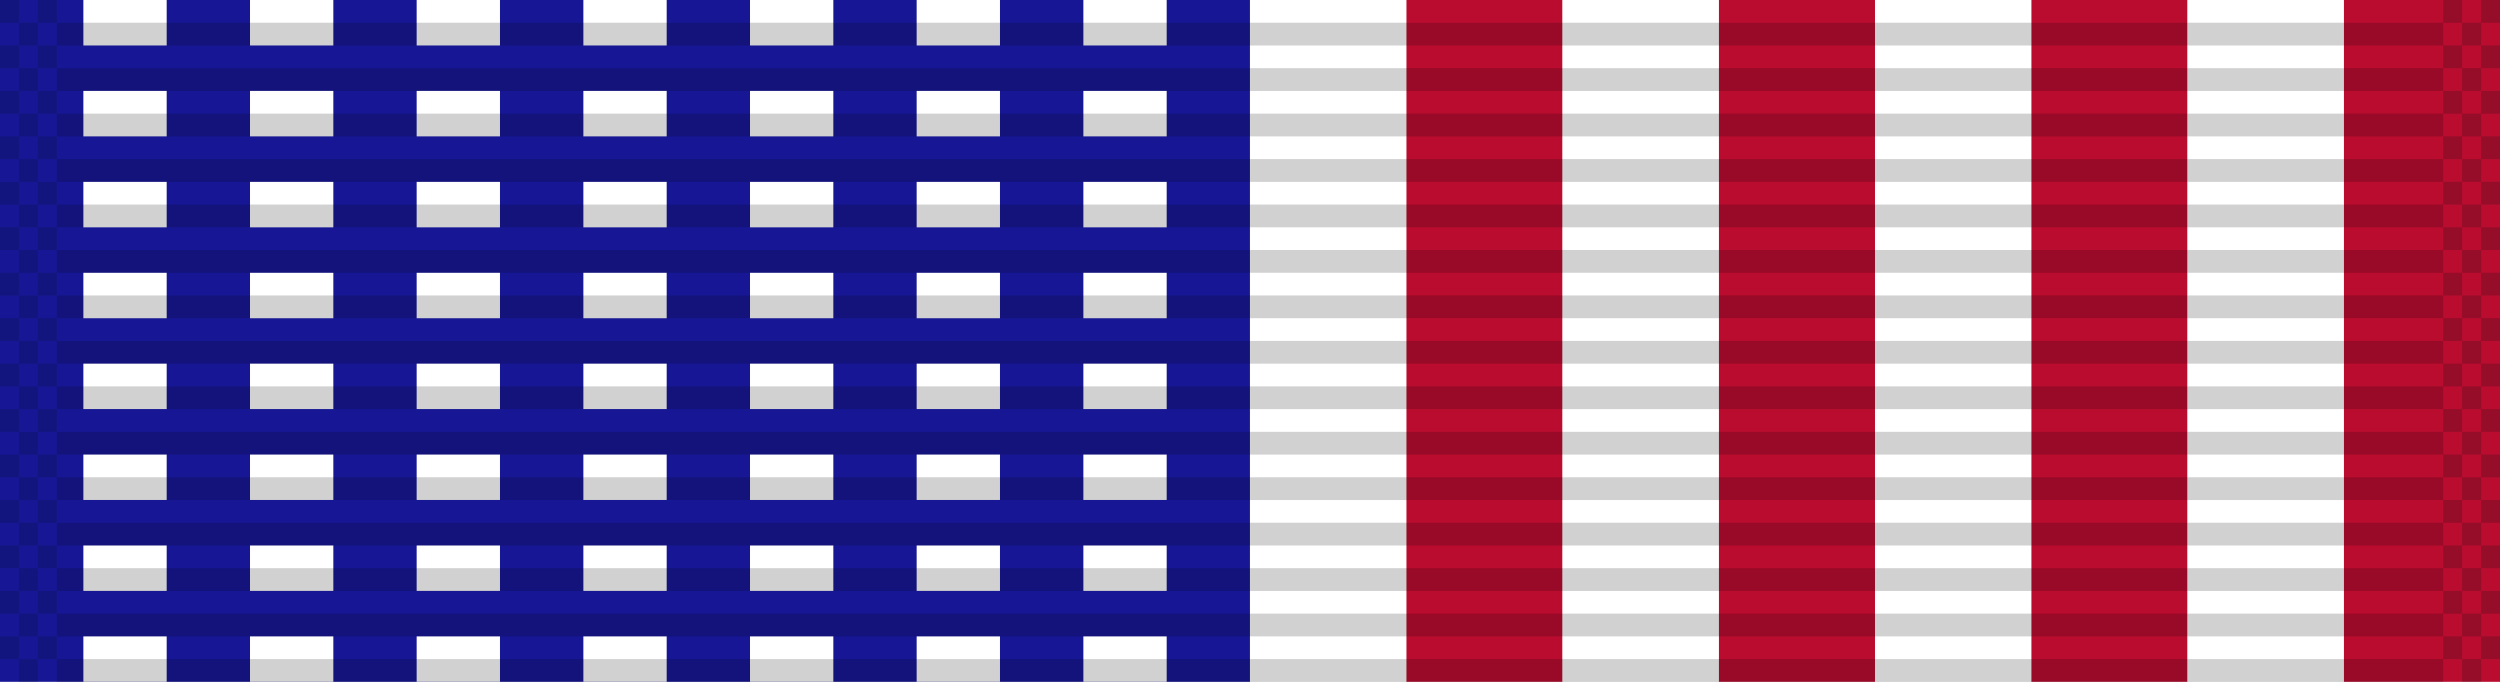
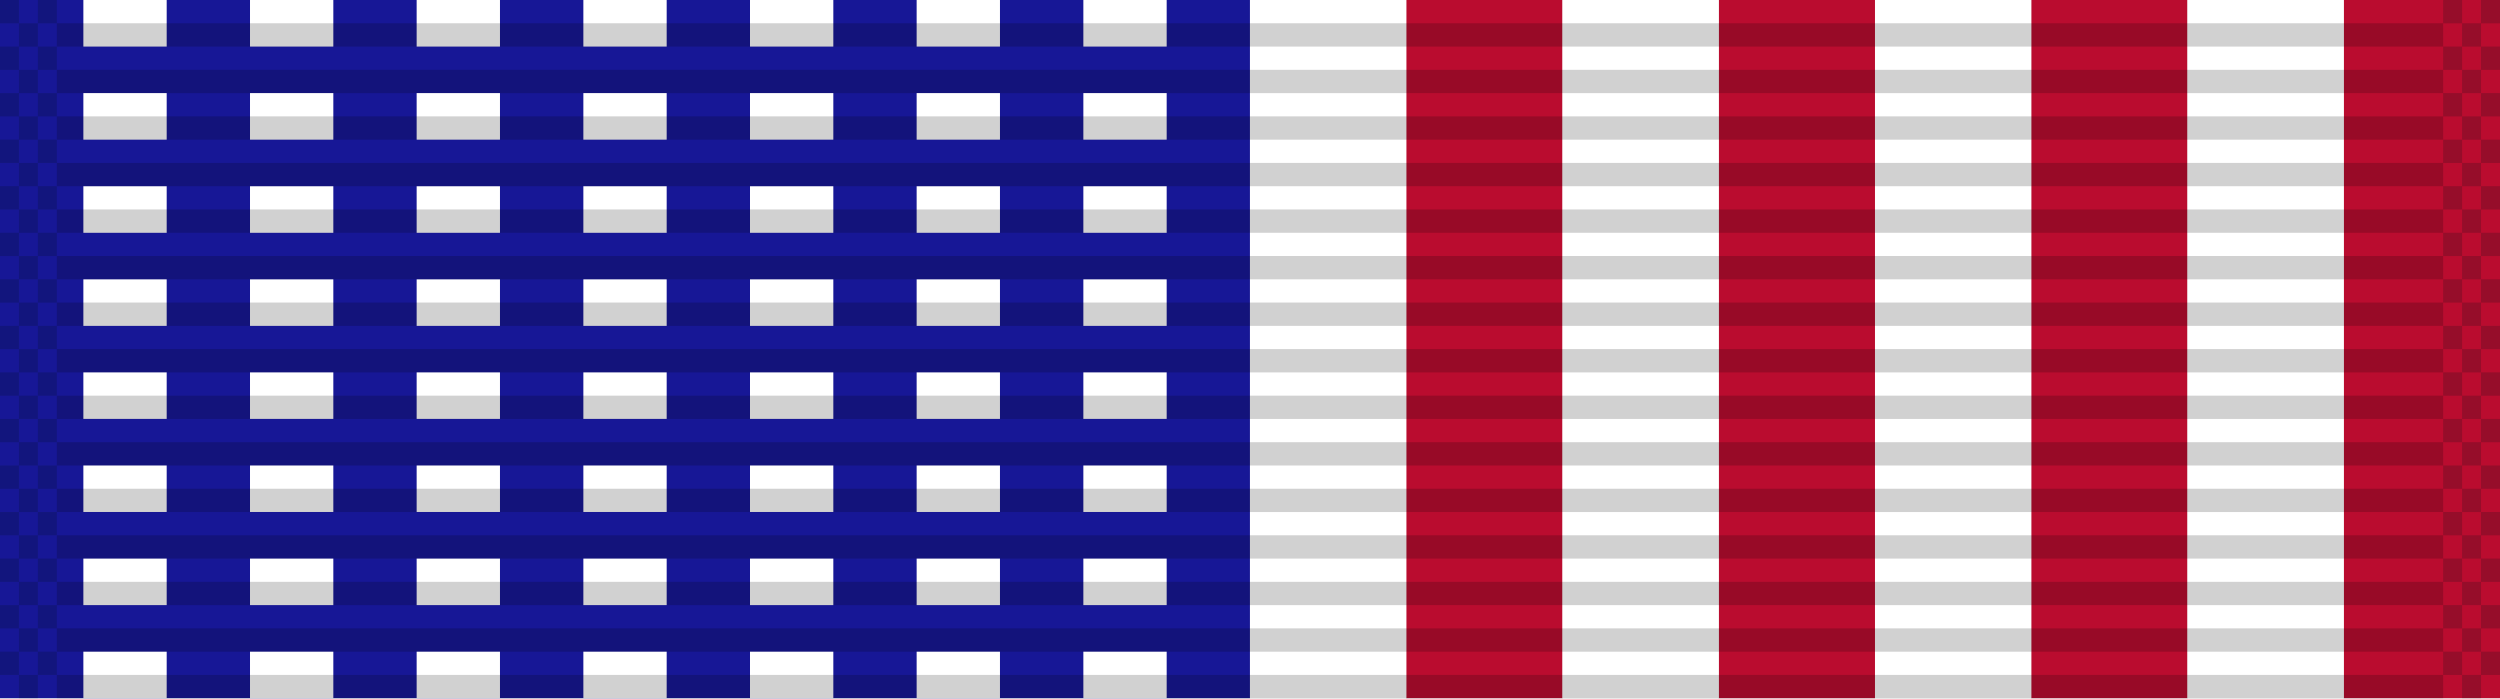
- <svg xmlns="http://www.w3.org/2000/svg" xmlns:xlink="http://www.w3.org/1999/xlink" width="34.925mm" height="9.525mm" viewBox="0 0 34.925 9.525" version="1.1" id="svg27024">
+ <svg xmlns="http://www.w3.org/2000/svg" xmlns:xlink="http://www.w3.org/1999/xlink" width="111" height="31" viewBox="0 0 29.369 8.202" version="1.1" id="svg27024">
  <defs id="defs27018" />
  <g id="layer1" transform="translate(80.75462,-16.44717)">
-     <rect style="opacity:1;fill:#ba0c2f;fill-opacity:1;stroke:none;stroke-width:0.02;stroke-miterlimit:4;stroke-dasharray:none;stroke-dashoffset:0;stroke-opacity:1" id="rect14782" width="2.183" height="9.525" x="-61.109" y="16.447" />
-     <rect y="16.447" x="-63.292" height="9.525" width="2.183" id="rect14784" style="opacity:1;fill:#ffffff;fill-opacity:1;stroke:none;stroke-width:0.02;stroke-miterlimit:4;stroke-dasharray:none;stroke-dashoffset:0;stroke-opacity:1" />
-     <rect y="16.447" x="-80.755" height="9.525" width="17.462" id="rect276" style="opacity:1;fill:#171796;fill-opacity:1;stroke:none;stroke-width:0.056;stroke-miterlimit:4;stroke-dasharray:none;stroke-dashoffset:0;stroke-opacity:1" />
-     <rect y="16.447" x="-56.744" height="9.525" width="2.183" id="rect289" style="opacity:1;fill:#ba0c2f;fill-opacity:1;stroke:none;stroke-width:0.02;stroke-miterlimit:4;stroke-dasharray:none;stroke-dashoffset:0;stroke-opacity:1" />
-     <rect style="opacity:1;fill:#ffffff;fill-opacity:1;stroke:none;stroke-width:0.02;stroke-miterlimit:4;stroke-dasharray:none;stroke-dashoffset:0;stroke-opacity:1" id="rect291" width="2.183" height="9.525" x="-58.926" y="16.447" />
-     <rect style="opacity:1;fill:#ba0c2f;fill-opacity:1;stroke:none;stroke-width:0.02;stroke-miterlimit:4;stroke-dasharray:none;stroke-dashoffset:0;stroke-opacity:1" id="rect293" width="2.183" height="9.525" x="-52.378" y="16.447" />
-     <rect y="16.447" x="-54.561" height="9.525" width="2.183" id="rect295" style="opacity:1;fill:#ffffff;fill-opacity:1;stroke:none;stroke-width:0.02;stroke-miterlimit:4;stroke-dasharray:none;stroke-dashoffset:0;stroke-opacity:1" />
-     <rect y="16.447" x="-48.012" height="9.525" width="2.183" id="rect297" style="opacity:1;fill:#ba0c2f;fill-opacity:1;stroke:none;stroke-width:0.02;stroke-miterlimit:4;stroke-dasharray:none;stroke-dashoffset:0;stroke-opacity:1" />
-     <rect style="opacity:1;fill:#ffffff;fill-opacity:1;stroke:none;stroke-width:0.02;stroke-miterlimit:4;stroke-dasharray:none;stroke-dashoffset:0;stroke-opacity:1" id="rect299" width="2.183" height="9.525" x="-50.195" y="16.447" />
-     <g id="g4287" transform="translate(0,0.07695879)">
-       <rect y="25.26" x="-79.59" height="0.635" width="1.164" id="rect303" style="fill:#ffffff;fill-opacity:1;stroke-width:0.265" />
-       <rect y="25.26" x="-65.62" height="0.635" width="1.164" id="rect4012" style="fill:#ffffff;fill-opacity:1;stroke-width:0.265" />
-       <rect style="fill:#ffffff;fill-opacity:1;stroke-width:0.265" id="rect4014" width="1.164" height="0.635" x="-67.949" y="25.26" />
-       <rect y="25.26" x="-70.277" height="0.635" width="1.164" id="rect4016" style="fill:#ffffff;fill-opacity:1;stroke-width:0.265" />
-       <rect style="fill:#ffffff;fill-opacity:1;stroke-width:0.265" id="rect4018" width="1.164" height="0.635" x="-72.605" y="25.26" />
-       <rect y="25.26" x="-74.934" height="0.635" width="1.164" id="rect4020" style="fill:#ffffff;fill-opacity:1;stroke-width:0.265" />
-       <rect style="fill:#ffffff;fill-opacity:1;stroke-width:0.265" id="rect4022" width="1.164" height="0.635" x="-77.262" y="25.26" />
+     <rect style="opacity:1;fill:#ba0c2f;fill-opacity:1;stroke:none;stroke-width:0.02;stroke-miterlimit:4;stroke-dasharray:none;stroke-dashoffset:0;stroke-opacity:1" id="rect14782" width="1.836" height="8.202" x="-64.235" y="16.447" />
+     <rect y="16.447" x="-66.07" height="8.202" width="1.836" id="rect14784" style="opacity:1;fill:#ffffff;fill-opacity:1;stroke:none;stroke-width:0.02;stroke-miterlimit:4;stroke-dasharray:none;stroke-dashoffset:0;stroke-opacity:1" />
+     <rect y="16.447" x="-80.755" height="8.202" width="14.684" id="rect276" style="opacity:1;fill:#171796;fill-opacity:1;stroke:none;stroke-width:0.056;stroke-miterlimit:4;stroke-dasharray:none;stroke-dashoffset:0;stroke-opacity:1" />
+     <rect y="16.447" x="-60.564" height="8.202" width="1.836" id="rect289" style="opacity:1;fill:#ba0c2f;fill-opacity:1;stroke:none;stroke-width:0.02;stroke-miterlimit:4;stroke-dasharray:none;stroke-dashoffset:0;stroke-opacity:1" />
+     <rect style="opacity:1;fill:#ffffff;fill-opacity:1;stroke:none;stroke-width:0.02;stroke-miterlimit:4;stroke-dasharray:none;stroke-dashoffset:0;stroke-opacity:1" id="rect291" width="1.836" height="8.202" x="-62.399" y="16.447" />
+     <rect style="opacity:1;fill:#ba0c2f;fill-opacity:1;stroke:none;stroke-width:0.02;stroke-miterlimit:4;stroke-dasharray:none;stroke-dashoffset:0;stroke-opacity:1" id="rect293" width="1.836" height="8.202" x="-56.893" y="16.447" />
+     <rect y="16.447" x="-58.728" height="8.202" width="1.836" id="rect295" style="opacity:1;fill:#ffffff;fill-opacity:1;stroke:none;stroke-width:0.02;stroke-miterlimit:4;stroke-dasharray:none;stroke-dashoffset:0;stroke-opacity:1" />
+     <rect y="16.447" x="-53.221" height="8.202" width="1.836" id="rect297" style="opacity:1;fill:#ba0c2f;fill-opacity:1;stroke:none;stroke-width:0.02;stroke-miterlimit:4;stroke-dasharray:none;stroke-dashoffset:0;stroke-opacity:1" />
+     <rect style="opacity:1;fill:#ffffff;fill-opacity:1;stroke:none;stroke-width:0.02;stroke-miterlimit:4;stroke-dasharray:none;stroke-dashoffset:0;stroke-opacity:1" id="rect299" width="1.836" height="8.202" x="-55.057" y="16.447" />
+     <g id="g4287" transform="matrix(0.8409091,0,0,0.8611108,-12.84733,2.350604)" style="stroke-width:1.175">
+       <rect y="25.26" x="-79.59" height="0.635" width="1.164" id="rect303" style="fill:#ffffff;fill-opacity:1;stroke-width:0.311" />
+       <rect y="25.26" x="-65.62" height="0.635" width="1.164" id="rect4012" style="fill:#ffffff;fill-opacity:1;stroke-width:0.311" />
+       <rect style="fill:#ffffff;fill-opacity:1;stroke-width:0.311" id="rect4014" width="1.164" height="0.635" x="-67.949" y="25.26" />
+       <rect y="25.26" x="-70.277" height="0.635" width="1.164" id="rect4016" style="fill:#ffffff;fill-opacity:1;stroke-width:0.311" />
+       <rect style="fill:#ffffff;fill-opacity:1;stroke-width:0.311" id="rect4018" width="1.164" height="0.635" x="-72.605" y="25.26" />
+       <rect y="25.26" x="-74.934" height="0.635" width="1.164" id="rect4020" style="fill:#ffffff;fill-opacity:1;stroke-width:0.311" />
+       <rect style="fill:#ffffff;fill-opacity:1;stroke-width:0.311" id="rect4022" width="1.164" height="0.635" x="-77.262" y="25.26" />
    </g>
-     <g id="g4191" transform="translate(0,-0.558041)">
-       <rect style="fill:#ffffff;fill-opacity:1;stroke-width:0.265" id="rect4033" width="1.164" height="0.635" x="-79.59" y="24.625" />
-       <rect style="fill:#ffffff;fill-opacity:1;stroke-width:0.265" id="rect4035" width="1.164" height="0.635" x="-65.62" y="24.625" />
-       <rect y="24.625" x="-67.949" height="0.635" width="1.164" id="rect4037" style="fill:#ffffff;fill-opacity:1;stroke-width:0.265" />
-       <rect style="fill:#ffffff;fill-opacity:1;stroke-width:0.265" id="rect4039" width="1.164" height="0.635" x="-70.277" y="24.625" />
-       <rect y="24.625" x="-72.605" height="0.635" width="1.164" id="rect4041" style="fill:#ffffff;fill-opacity:1;stroke-width:0.265" />
-       <rect style="fill:#ffffff;fill-opacity:1;stroke-width:0.265" id="rect4043" width="1.164" height="0.635" x="-74.934" y="24.625" />
-       <rect y="24.625" x="-77.262" height="0.635" width="1.164" id="rect4045" style="fill:#ffffff;fill-opacity:1;stroke-width:0.265" />
+     <g id="g4191" transform="matrix(0.8409091,0,0,0.8611108,-12.84733,1.803799)" style="stroke-width:1.175">
+       <rect style="fill:#ffffff;fill-opacity:1;stroke-width:0.311" id="rect4033" width="1.164" height="0.635" x="-79.59" y="24.625" />
+       <rect style="fill:#ffffff;fill-opacity:1;stroke-width:0.311" id="rect4035" width="1.164" height="0.635" x="-65.62" y="24.625" />
+       <rect y="24.625" x="-67.949" height="0.635" width="1.164" id="rect4037" style="fill:#ffffff;fill-opacity:1;stroke-width:0.311" />
+       <rect style="fill:#ffffff;fill-opacity:1;stroke-width:0.311" id="rect4039" width="1.164" height="0.635" x="-70.277" y="24.625" />
+       <rect y="24.625" x="-72.605" height="0.635" width="1.164" id="rect4041" style="fill:#ffffff;fill-opacity:1;stroke-width:0.311" />
+       <rect style="fill:#ffffff;fill-opacity:1;stroke-width:0.311" id="rect4043" width="1.164" height="0.635" x="-74.934" y="24.625" />
+       <rect y="24.625" x="-77.262" height="0.635" width="1.164" id="rect4045" style="fill:#ffffff;fill-opacity:1;stroke-width:0.311" />
    </g>
-     <g id="g4207" transform="translate(0,0.07168768)">
-       <rect y="22.725" x="-79.59" height="0.635" width="1.164" id="rect4049" style="fill:#ffffff;fill-opacity:1;stroke-width:0.265" />
-       <rect y="22.725" x="-65.62" height="0.635" width="1.164" id="rect4051" style="fill:#ffffff;fill-opacity:1;stroke-width:0.265" />
-       <rect style="fill:#ffffff;fill-opacity:1;stroke-width:0.265" id="rect4053" width="1.164" height="0.635" x="-67.949" y="22.725" />
-       <rect y="22.725" x="-70.277" height="0.635" width="1.164" id="rect4055" style="fill:#ffffff;fill-opacity:1;stroke-width:0.265" />
-       <rect style="fill:#ffffff;fill-opacity:1;stroke-width:0.265" id="rect4057" width="1.164" height="0.635" x="-72.605" y="22.725" />
-       <rect y="22.725" x="-74.934" height="0.635" width="1.164" id="rect4059" style="fill:#ffffff;fill-opacity:1;stroke-width:0.265" />
-       <rect style="fill:#ffffff;fill-opacity:1;stroke-width:0.265" id="rect4061" width="1.164" height="0.635" x="-77.262" y="22.725" />
+     <g id="g4207" transform="matrix(0.8409091,0,0,0.8611108,-12.84733,2.346065)" style="stroke-width:1.175">
+       <rect y="22.725" x="-79.59" height="0.635" width="1.164" id="rect4049" style="fill:#ffffff;fill-opacity:1;stroke-width:0.311" />
+       <rect y="22.725" x="-65.62" height="0.635" width="1.164" id="rect4051" style="fill:#ffffff;fill-opacity:1;stroke-width:0.311" />
+       <rect style="fill:#ffffff;fill-opacity:1;stroke-width:0.311" id="rect4053" width="1.164" height="0.635" x="-67.949" y="22.725" />
+       <rect y="22.725" x="-70.277" height="0.635" width="1.164" id="rect4055" style="fill:#ffffff;fill-opacity:1;stroke-width:0.311" />
+       <rect style="fill:#ffffff;fill-opacity:1;stroke-width:0.311" id="rect4057" width="1.164" height="0.635" x="-72.605" y="22.725" />
+       <rect y="22.725" x="-74.934" height="0.635" width="1.164" id="rect4059" style="fill:#ffffff;fill-opacity:1;stroke-width:0.311" />
+       <rect style="fill:#ffffff;fill-opacity:1;stroke-width:0.311" id="rect4061" width="1.164" height="0.635" x="-77.262" y="22.725" />
    </g>
-     <g id="g4223" transform="translate(0,-0.5633122)">
-       <rect style="fill:#ffffff;fill-opacity:1;stroke-width:0.265" id="rect4065" width="1.164" height="0.635" x="-79.59" y="22.09" />
-       <rect style="fill:#ffffff;fill-opacity:1;stroke-width:0.265" id="rect4067" width="1.164" height="0.635" x="-65.62" y="22.09" />
-       <rect y="22.09" x="-67.949" height="0.635" width="1.164" id="rect4069" style="fill:#ffffff;fill-opacity:1;stroke-width:0.265" />
-       <rect style="fill:#ffffff;fill-opacity:1;stroke-width:0.265" id="rect4071" width="1.164" height="0.635" x="-70.277" y="22.09" />
-       <rect y="22.09" x="-72.605" height="0.635" width="1.164" id="rect4073" style="fill:#ffffff;fill-opacity:1;stroke-width:0.265" />
-       <rect style="fill:#ffffff;fill-opacity:1;stroke-width:0.265" id="rect4075" width="1.164" height="0.635" x="-74.934" y="22.09" />
-       <rect y="22.09" x="-77.262" height="0.635" width="1.164" id="rect4077" style="fill:#ffffff;fill-opacity:1;stroke-width:0.265" />
+     <g id="g4223" transform="matrix(0.8409091,0,0,0.8611108,-12.84733,1.79926)" style="stroke-width:1.175">
+       <rect style="fill:#ffffff;fill-opacity:1;stroke-width:0.311" id="rect4065" width="1.164" height="0.635" x="-79.59" y="22.09" />
+       <rect style="fill:#ffffff;fill-opacity:1;stroke-width:0.311" id="rect4067" width="1.164" height="0.635" x="-65.62" y="22.09" />
+       <rect y="22.09" x="-67.949" height="0.635" width="1.164" id="rect4069" style="fill:#ffffff;fill-opacity:1;stroke-width:0.311" />
+       <rect style="fill:#ffffff;fill-opacity:1;stroke-width:0.311" id="rect4071" width="1.164" height="0.635" x="-70.277" y="22.09" />
+       <rect y="22.09" x="-72.605" height="0.635" width="1.164" id="rect4073" style="fill:#ffffff;fill-opacity:1;stroke-width:0.311" />
+       <rect style="fill:#ffffff;fill-opacity:1;stroke-width:0.311" id="rect4075" width="1.164" height="0.635" x="-74.934" y="22.09" />
+       <rect y="22.09" x="-77.262" height="0.635" width="1.164" id="rect4077" style="fill:#ffffff;fill-opacity:1;stroke-width:0.311" />
    </g>
-     <g id="g4239" transform="translate(0,0.0105427)">
-       <rect y="20.247" x="-79.59" height="0.635" width="1.164" id="rect4081" style="fill:#ffffff;fill-opacity:1;stroke-width:0.265" />
-       <rect y="20.247" x="-65.62" height="0.635" width="1.164" id="rect4083" style="fill:#ffffff;fill-opacity:1;stroke-width:0.265" />
-       <rect style="fill:#ffffff;fill-opacity:1;stroke-width:0.265" id="rect4085" width="1.164" height="0.635" x="-67.949" y="20.247" />
-       <rect y="20.247" x="-70.277" height="0.635" width="1.164" id="rect4087" style="fill:#ffffff;fill-opacity:1;stroke-width:0.265" />
-       <rect style="fill:#ffffff;fill-opacity:1;stroke-width:0.265" id="rect4089" width="1.164" height="0.635" x="-72.605" y="20.247" />
-       <rect y="20.247" x="-74.934" height="0.635" width="1.164" id="rect4091" style="fill:#ffffff;fill-opacity:1;stroke-width:0.265" />
-       <rect style="fill:#ffffff;fill-opacity:1;stroke-width:0.265" id="rect4093" width="1.164" height="0.635" x="-77.262" y="20.247" />
+     <g id="g4239" transform="matrix(0.8409091,0,0,0.8611108,-12.84733,2.293412)" style="stroke-width:1.175">
+       <rect y="20.247" x="-79.59" height="0.635" width="1.164" id="rect4081" style="fill:#ffffff;fill-opacity:1;stroke-width:0.311" />
+       <rect y="20.247" x="-65.62" height="0.635" width="1.164" id="rect4083" style="fill:#ffffff;fill-opacity:1;stroke-width:0.311" />
+       <rect style="fill:#ffffff;fill-opacity:1;stroke-width:0.311" id="rect4085" width="1.164" height="0.635" x="-67.949" y="20.247" />
+       <rect y="20.247" x="-70.277" height="0.635" width="1.164" id="rect4087" style="fill:#ffffff;fill-opacity:1;stroke-width:0.311" />
+       <rect style="fill:#ffffff;fill-opacity:1;stroke-width:0.311" id="rect4089" width="1.164" height="0.635" x="-72.605" y="20.247" />
+       <rect y="20.247" x="-74.934" height="0.635" width="1.164" id="rect4091" style="fill:#ffffff;fill-opacity:1;stroke-width:0.311" />
+       <rect style="fill:#ffffff;fill-opacity:1;stroke-width:0.311" id="rect4093" width="1.164" height="0.635" x="-77.262" y="20.247" />
    </g>
-     <g id="g4255" transform="translate(0,-0.6244572)">
-       <rect style="fill:#ffffff;fill-opacity:1;stroke-width:0.265" id="rect4097" width="1.164" height="0.635" x="-79.59" y="19.612" />
-       <rect style="fill:#ffffff;fill-opacity:1;stroke-width:0.265" id="rect4099" width="1.164" height="0.635" x="-65.62" y="19.612" />
-       <rect y="19.612" x="-67.949" height="0.635" width="1.164" id="rect4101" style="fill:#ffffff;fill-opacity:1;stroke-width:0.265" />
-       <rect style="fill:#ffffff;fill-opacity:1;stroke-width:0.265" id="rect4103" width="1.164" height="0.635" x="-70.277" y="19.612" />
-       <rect y="19.612" x="-72.605" height="0.635" width="1.164" id="rect4105" style="fill:#ffffff;fill-opacity:1;stroke-width:0.265" />
-       <rect style="fill:#ffffff;fill-opacity:1;stroke-width:0.265" id="rect4107" width="1.164" height="0.635" x="-74.934" y="19.612" />
-       <rect y="19.612" x="-77.262" height="0.635" width="1.164" id="rect4109" style="fill:#ffffff;fill-opacity:1;stroke-width:0.265" />
+     <g id="g4255" transform="matrix(0.8409091,0,0,0.8611108,-12.84733,1.746607)" style="stroke-width:1.175">
+       <rect style="fill:#ffffff;fill-opacity:1;stroke-width:0.311" id="rect4097" width="1.164" height="0.635" x="-79.59" y="19.612" />
+       <rect style="fill:#ffffff;fill-opacity:1;stroke-width:0.311" id="rect4099" width="1.164" height="0.635" x="-65.62" y="19.612" />
+       <rect y="19.612" x="-67.949" height="0.635" width="1.164" id="rect4101" style="fill:#ffffff;fill-opacity:1;stroke-width:0.311" />
+       <rect style="fill:#ffffff;fill-opacity:1;stroke-width:0.311" id="rect4103" width="1.164" height="0.635" x="-70.277" y="19.612" />
+       <rect y="19.612" x="-72.605" height="0.635" width="1.164" id="rect4105" style="fill:#ffffff;fill-opacity:1;stroke-width:0.311" />
+       <rect style="fill:#ffffff;fill-opacity:1;stroke-width:0.311" id="rect4107" width="1.164" height="0.635" x="-74.934" y="19.612" />
+       <rect y="19.612" x="-77.262" height="0.635" width="1.164" id="rect4109" style="fill:#ffffff;fill-opacity:1;stroke-width:0.311" />
    </g>
-     <g id="g4271" transform="translate(0,0.2287691)">
-       <rect y="17.488" x="-79.59" height="0.635" width="1.164" id="rect4113" style="fill:#ffffff;fill-opacity:1;stroke-width:0.265" />
-       <rect y="17.488" x="-65.62" height="0.635" width="1.164" id="rect4115" style="fill:#ffffff;fill-opacity:1;stroke-width:0.265" />
-       <rect style="fill:#ffffff;fill-opacity:1;stroke-width:0.265" id="rect4117" width="1.164" height="0.635" x="-67.949" y="17.488" />
-       <rect y="17.488" x="-70.277" height="0.635" width="1.164" id="rect4119" style="fill:#ffffff;fill-opacity:1;stroke-width:0.265" />
-       <rect style="fill:#ffffff;fill-opacity:1;stroke-width:0.265" id="rect4121" width="1.164" height="0.635" x="-72.605" y="17.488" />
-       <rect y="17.488" x="-74.934" height="0.635" width="1.164" id="rect4123" style="fill:#ffffff;fill-opacity:1;stroke-width:0.265" />
-       <rect style="fill:#ffffff;fill-opacity:1;stroke-width:0.265" id="rect4125" width="1.164" height="0.635" x="-77.262" y="17.488" />
+     <g id="g4271" transform="matrix(0.8409091,0,0,0.8611108,-12.84733,2.481329)" style="stroke-width:1.175">
+       <rect y="17.488" x="-79.59" height="0.635" width="1.164" id="rect4113" style="fill:#ffffff;fill-opacity:1;stroke-width:0.311" />
+       <rect y="17.488" x="-65.62" height="0.635" width="1.164" id="rect4115" style="fill:#ffffff;fill-opacity:1;stroke-width:0.311" />
+       <rect style="fill:#ffffff;fill-opacity:1;stroke-width:0.311" id="rect4117" width="1.164" height="0.635" x="-67.949" y="17.488" />
+       <rect y="17.488" x="-70.277" height="0.635" width="1.164" id="rect4119" style="fill:#ffffff;fill-opacity:1;stroke-width:0.311" />
+       <rect style="fill:#ffffff;fill-opacity:1;stroke-width:0.311" id="rect4121" width="1.164" height="0.635" x="-72.605" y="17.488" />
+       <rect y="17.488" x="-74.934" height="0.635" width="1.164" id="rect4123" style="fill:#ffffff;fill-opacity:1;stroke-width:0.311" />
+       <rect style="fill:#ffffff;fill-opacity:1;stroke-width:0.311" id="rect4125" width="1.164" height="0.635" x="-77.262" y="17.488" />
    </g>
-     <g id="g4175" transform="translate(0,-0.4062311)">
-       <rect style="fill:#ffffff;fill-opacity:1;stroke-width:0.265" id="rect4145" width="1.164" height="0.635" x="-79.59" y="16.853" />
-       <rect style="fill:#ffffff;fill-opacity:1;stroke-width:0.265" id="rect4147" width="1.164" height="0.635" x="-65.62" y="16.853" />
-       <rect y="16.853" x="-67.949" height="0.635" width="1.164" id="rect4149" style="fill:#ffffff;fill-opacity:1;stroke-width:0.265" />
-       <rect style="fill:#ffffff;fill-opacity:1;stroke-width:0.265" id="rect4151" width="1.164" height="0.635" x="-70.277" y="16.853" />
-       <rect y="16.853" x="-72.605" height="0.635" width="1.164" id="rect4153" style="fill:#ffffff;fill-opacity:1;stroke-width:0.265" />
-       <rect style="fill:#ffffff;fill-opacity:1;stroke-width:0.265" id="rect4155" width="1.164" height="0.635" x="-74.934" y="16.853" />
-       <rect y="16.853" x="-77.262" height="0.635" width="1.164" id="rect4157" style="fill:#ffffff;fill-opacity:1;stroke-width:0.265" />
+     <g id="g4175" transform="matrix(0.8409091,0,0,0.8611108,-12.84733,1.934524)" style="stroke-width:1.175">
+       <rect style="fill:#ffffff;fill-opacity:1;stroke-width:0.311" id="rect4145" width="1.164" height="0.635" x="-79.59" y="16.853" />
+       <rect style="fill:#ffffff;fill-opacity:1;stroke-width:0.311" id="rect4147" width="1.164" height="0.635" x="-65.62" y="16.853" />
+       <rect y="16.853" x="-67.949" height="0.635" width="1.164" id="rect4149" style="fill:#ffffff;fill-opacity:1;stroke-width:0.311" />
+       <rect style="fill:#ffffff;fill-opacity:1;stroke-width:0.311" id="rect4151" width="1.164" height="0.635" x="-70.277" y="16.853" />
+       <rect y="16.853" x="-72.605" height="0.635" width="1.164" id="rect4153" style="fill:#ffffff;fill-opacity:1;stroke-width:0.311" />
+       <rect style="fill:#ffffff;fill-opacity:1;stroke-width:0.311" id="rect4155" width="1.164" height="0.635" x="-74.934" y="16.853" />
+       <rect y="16.853" x="-77.262" height="0.635" width="1.164" id="rect4157" style="fill:#ffffff;fill-opacity:1;stroke-width:0.311" />
    </g>
-     <g id="g6508-6" transform="matrix(-1,0,0,1,24.72954,-127.8417)">
-       <g transform="matrix(0.9545455,0,0,1,-1.205144,-26.73562)" id="g5723-70">
-         <rect id="use5371-0" y="171.342" x="76.013" height="0.318" width="34.925" style="fill:#000000;fill-opacity:0.18;stroke:none;stroke-width:0.856" />
-         <use height="100%" width="100%" x="0" y="0" xlink:href="#use5371-0" transform="translate(0,0.635)" id="use5680-21" />
-         <use height="100%" width="100%" x="0" y="0" xlink:href="#use5371-0" transform="translate(0,1.27)" id="use5682-81" />
-         <use height="100%" width="100%" x="0" y="0" xlink:href="#use5371-0" transform="translate(0,1.905)" id="use5684-34" />
-         <use height="100%" width="100%" x="0" y="0" xlink:href="#use5371-0" transform="translate(0,2.54)" id="use5686-73" />
-         <use height="100%" width="100%" x="0" y="0" xlink:href="#use5371-0" transform="translate(0,3.175)" id="use5688-45" />
-         <use height="100%" width="100%" x="0" y="0" xlink:href="#use5371-0" transform="translate(0,3.81)" id="use5690-37" />
-         <use height="100%" width="100%" x="0" y="0" xlink:href="#use5371-0" transform="translate(0,4.445)" id="use5692-46" />
-         <use height="100%" width="100%" x="0" y="0" xlink:href="#use5371-0" transform="translate(0,5.08)" id="use5694-49" />
-         <use height="100%" width="100%" x="0" y="0" xlink:href="#use5371-0" transform="translate(0,5.715)" id="use5696-43" />
-         <use height="100%" width="100%" x="0" y="0" xlink:href="#use5371-0" transform="translate(0,6.35)" id="use5698-2" />
-         <use height="100%" width="100%" x="0" y="0" xlink:href="#use5371-0" transform="translate(0,6.985)" id="use5700-93" />
-         <use height="100%" width="100%" x="0" y="0" xlink:href="#use5371-0" transform="translate(0,7.62)" id="use5702-723" />
-         <use height="100%" width="100%" x="0" y="0" xlink:href="#use5371-0" transform="translate(0,8.255)" id="use5704-59" />
-         <use height="100%" width="100%" x="0" y="0" xlink:href="#use5371-0" transform="translate(0,8.89)" id="use5706-2" />
+     <g id="g6508-6" transform="matrix(-0.8409091,0,0,0.8611108,7.947966,-107.8016)" style="stroke-width:1.175">
+       <g transform="matrix(0.9545455,0,0,1,-1.205144,-26.73562)" id="g5723-70" style="stroke-width:1.175">
+         <rect id="use5371-0" y="171.342" x="76.013" height="0.318" width="34.925" style="fill:#000000;fill-opacity:0.18;stroke:none;stroke-width:1.006" />
+         <use height="100%" width="100%" x="0" y="0" xlink:href="#use5371-0" transform="translate(0,0.635)" id="use5680-21" style="stroke-width:1.175" />
+         <use height="100%" width="100%" x="0" y="0" xlink:href="#use5371-0" transform="translate(0,1.27)" id="use5682-81" style="stroke-width:1.175" />
+         <use height="100%" width="100%" x="0" y="0" xlink:href="#use5371-0" transform="translate(0,1.905)" id="use5684-34" style="stroke-width:1.175" />
+         <use height="100%" width="100%" x="0" y="0" xlink:href="#use5371-0" transform="translate(0,2.54)" id="use5686-73" style="stroke-width:1.175" />
+         <use height="100%" width="100%" x="0" y="0" xlink:href="#use5371-0" transform="translate(0,3.175)" id="use5688-45" style="stroke-width:1.175" />
+         <use height="100%" width="100%" x="0" y="0" xlink:href="#use5371-0" transform="translate(0,3.81)" id="use5690-37" style="stroke-width:1.175" />
+         <use height="100%" width="100%" x="0" y="0" xlink:href="#use5371-0" transform="translate(0,4.445)" id="use5692-46" style="stroke-width:1.175" />
+         <use height="100%" width="100%" x="0" y="0" xlink:href="#use5371-0" transform="translate(0,5.08)" id="use5694-49" style="stroke-width:1.175" />
+         <use height="100%" width="100%" x="0" y="0" xlink:href="#use5371-0" transform="translate(0,5.715)" id="use5696-43" style="stroke-width:1.175" />
+         <use height="100%" width="100%" x="0" y="0" xlink:href="#use5371-0" transform="translate(0,6.35)" id="use5698-2" style="stroke-width:1.175" />
+         <use height="100%" width="100%" x="0" y="0" xlink:href="#use5371-0" transform="translate(0,6.985)" id="use5700-93" style="stroke-width:1.175" />
+         <use height="100%" width="100%" x="0" y="0" xlink:href="#use5371-0" transform="translate(0,7.62)" id="use5702-723" style="stroke-width:1.175" />
+         <use height="100%" width="100%" x="0" y="0" xlink:href="#use5371-0" transform="translate(0,8.255)" id="use5704-59" style="stroke-width:1.175" />
+         <use height="100%" width="100%" x="0" y="0" xlink:href="#use5371-0" transform="translate(0,8.89)" id="use5706-2" style="stroke-width:1.175" />
      </g>
-       <g transform="translate(1.794093)" id="g6302-57">
-         <rect style="opacity:1;fill:#001215;fill-opacity:0.196;stroke:none;stroke-width:0.025;stroke-miterlimit:4;stroke-dasharray:none;stroke-dashoffset:0;stroke-opacity:1" id="rect6165-2" width="0.265" height="0.318" x="68.765" y="144.289" />
-         <use height="100%" width="100%" x="0" y="0" xlink:href="#rect6165-2" transform="translate(0,0.635)" id="use6169-44" />
-         <use height="100%" width="100%" x="0" y="0" xlink:href="#rect6165-2" transform="translate(0,1.27)" id="use6171-84" />
-         <use height="100%" width="100%" x="0" y="0" xlink:href="#rect6165-2" transform="translate(0,1.905)" id="use6173-14" />
-         <use height="100%" width="100%" x="0" y="0" xlink:href="#rect6165-2" transform="translate(0,2.54)" id="use6175-3" />
-         <use height="100%" width="100%" x="0" y="0" xlink:href="#rect6165-2" transform="translate(0,3.175)" id="use6177-91" />
-         <use height="100%" width="100%" x="0" y="0" xlink:href="#rect6165-2" transform="translate(0,3.81)" id="use6179-26" />
-         <use height="100%" width="100%" x="0" y="0" xlink:href="#rect6165-2" transform="translate(0,4.445)" id="use6181-73" />
-         <use height="100%" width="100%" x="0" y="0" xlink:href="#rect6165-2" transform="translate(0,5.08)" id="use6183-2" />
-         <use height="100%" width="100%" x="0" y="0" xlink:href="#rect6165-2" transform="translate(0,5.715)" id="use6185-845" />
-         <use height="100%" width="100%" x="0" y="0" xlink:href="#rect6165-2" transform="translate(0,6.35)" id="use6187-65" />
-         <use height="100%" width="100%" x="0" y="0" xlink:href="#rect6165-2" transform="translate(0,6.985)" id="use6189-82" />
-         <use height="100%" width="100%" x="0" y="0" xlink:href="#rect6165-2" transform="translate(0,7.62)" id="use6191-1" />
-         <use height="100%" width="100%" x="0" y="0" xlink:href="#rect6165-2" transform="translate(0,8.255)" id="use6193-06" />
-         <use height="100%" width="100%" x="0" y="0" xlink:href="#rect6165-2" transform="translate(0,8.89)" id="use6195-91" />
-         <use height="100%" width="100%" x="0" y="0" xlink:href="#rect6165-2" transform="translate(0.2645833,0.3175)" id="use6197-62" />
-         <use height="100%" width="100%" x="0" y="0" xlink:href="#rect6165-2" transform="translate(0.2645833,0.9525)" id="use6199-02" />
-         <use height="100%" width="100%" x="0" y="0" xlink:href="#rect6165-2" transform="translate(0.2645833,1.5875)" id="use6201-96" />
-         <use height="100%" width="100%" x="0" y="0" xlink:href="#rect6165-2" transform="translate(0.2645833,2.2225)" id="use6203-76" />
-         <use height="100%" width="100%" x="0" y="0" xlink:href="#rect6165-2" transform="translate(0.2645833,2.8575)" id="use6205-81" />
-         <use height="100%" width="100%" x="0" y="0" xlink:href="#rect6165-2" transform="translate(0.2645833,3.4925)" id="use6207-0" />
-         <use height="100%" width="100%" x="0" y="0" xlink:href="#rect6165-2" transform="translate(0.2645833,4.1275)" id="use6209-3" />
-         <use height="100%" width="100%" x="0" y="0" xlink:href="#rect6165-2" transform="translate(0.2645833,4.7625)" id="use6211-8" />
-         <use height="100%" width="100%" x="0" y="0" xlink:href="#rect6165-2" transform="translate(0.2645833,5.3975)" id="use6213-62" />
-         <use height="100%" width="100%" x="0" y="0" xlink:href="#rect6165-2" transform="translate(0.2645833,6.0325)" id="use6215-19" />
-         <use height="100%" width="100%" x="0" y="0" xlink:href="#rect6165-2" transform="translate(0.2645833,6.6675)" id="use6217-90" />
-         <use height="100%" width="100%" x="0" y="0" xlink:href="#rect6165-2" transform="translate(0.2645833,7.3025)" id="use6219-31" />
-         <use height="100%" width="100%" x="0" y="0" xlink:href="#rect6165-2" transform="translate(0.2645833,7.9375)" id="use6221-74" />
-         <use height="100%" width="100%" x="0" y="0" xlink:href="#rect6165-2" transform="translate(0.2645833,8.5725)" id="use6223-4" />
-         <use height="100%" width="100%" x="0" y="0" xlink:href="#rect6165-2" transform="translate(0.2645833,9.2075)" id="use6225-46" />
-         <use x="0" y="0" xlink:href="#rect6165-2" transform="translate(0.5291672)" id="use6227-73" width="100%" height="100%" />
-         <use x="0" y="0" xlink:href="#rect6165-2" transform="translate(0.5291672,0.6349999)" id="use6229-3" width="100%" height="100%" />
-         <use x="0" y="0" xlink:href="#rect6165-2" transform="translate(0.5291672,1.27)" id="use6231-92" width="100%" height="100%" />
-         <use x="0" y="0" xlink:href="#rect6165-2" transform="translate(0.5291672,1.905)" id="use6233-62" width="100%" height="100%" />
-         <use x="0" y="0" xlink:href="#rect6165-2" transform="translate(0.5291672,2.54)" id="use6235-55" width="100%" height="100%" />
-         <use x="0" y="0" xlink:href="#rect6165-2" transform="translate(0.5291672,3.175)" id="use6237-9" width="100%" height="100%" />
-         <use x="0" y="0" xlink:href="#rect6165-2" transform="translate(0.5291672,3.81)" id="use6239-56" width="100%" height="100%" />
-         <use x="0" y="0" xlink:href="#rect6165-2" transform="translate(0.5291672,4.445)" id="use6241-72" width="100%" height="100%" />
-         <use x="0" y="0" xlink:href="#rect6165-2" transform="translate(0.5291672,5.08)" id="use6243-81" width="100%" height="100%" />
-         <use x="0" y="0" xlink:href="#rect6165-2" transform="translate(0.5291672,5.715)" id="use6245-74" width="100%" height="100%" />
-         <use x="0" y="0" xlink:href="#rect6165-2" transform="translate(0.5291672,6.35)" id="use6247-18" width="100%" height="100%" />
-         <use x="0" y="0" xlink:href="#rect6165-2" transform="translate(0.5291672,6.985)" id="use6249-7" width="100%" height="100%" />
-         <use x="0" y="0" xlink:href="#rect6165-2" transform="translate(0.5291672,7.62)" id="use6251-92" width="100%" height="100%" />
-         <use x="0" y="0" xlink:href="#rect6165-2" transform="translate(0.5291672,8.255)" id="use6253-34" width="100%" height="100%" />
-         <use x="0" y="0" xlink:href="#rect6165-2" transform="translate(0.5291672,8.89)" id="use6255-61" width="100%" height="100%" />
+       <g transform="translate(1.794093)" id="g6302-57" style="stroke-width:1.175">
+         <rect style="opacity:1;fill:#001215;fill-opacity:0.196;stroke:none;stroke-width:0.03;stroke-miterlimit:4;stroke-dasharray:none;stroke-dashoffset:0;stroke-opacity:1" id="rect6165-2" width="0.265" height="0.318" x="68.765" y="144.289" />
+         <use height="100%" width="100%" x="0" y="0" xlink:href="#rect6165-2" transform="translate(0,0.635)" id="use6169-44" style="stroke-width:1.175" />
+         <use height="100%" width="100%" x="0" y="0" xlink:href="#rect6165-2" transform="translate(0,1.27)" id="use6171-84" style="stroke-width:1.175" />
+         <use height="100%" width="100%" x="0" y="0" xlink:href="#rect6165-2" transform="translate(0,1.905)" id="use6173-14" style="stroke-width:1.175" />
+         <use height="100%" width="100%" x="0" y="0" xlink:href="#rect6165-2" transform="translate(0,2.54)" id="use6175-3" style="stroke-width:1.175" />
+         <use height="100%" width="100%" x="0" y="0" xlink:href="#rect6165-2" transform="translate(0,3.175)" id="use6177-91" style="stroke-width:1.175" />
+         <use height="100%" width="100%" x="0" y="0" xlink:href="#rect6165-2" transform="translate(0,3.81)" id="use6179-26" style="stroke-width:1.175" />
+         <use height="100%" width="100%" x="0" y="0" xlink:href="#rect6165-2" transform="translate(0,4.445)" id="use6181-73" style="stroke-width:1.175" />
+         <use height="100%" width="100%" x="0" y="0" xlink:href="#rect6165-2" transform="translate(0,5.08)" id="use6183-2" style="stroke-width:1.175" />
+         <use height="100%" width="100%" x="0" y="0" xlink:href="#rect6165-2" transform="translate(0,5.715)" id="use6185-845" style="stroke-width:1.175" />
+         <use height="100%" width="100%" x="0" y="0" xlink:href="#rect6165-2" transform="translate(0,6.35)" id="use6187-65" style="stroke-width:1.175" />
+         <use height="100%" width="100%" x="0" y="0" xlink:href="#rect6165-2" transform="translate(0,6.985)" id="use6189-82" style="stroke-width:1.175" />
+         <use height="100%" width="100%" x="0" y="0" xlink:href="#rect6165-2" transform="translate(0,7.62)" id="use6191-1" style="stroke-width:1.175" />
+         <use height="100%" width="100%" x="0" y="0" xlink:href="#rect6165-2" transform="translate(0,8.255)" id="use6193-06" style="stroke-width:1.175" />
+         <use height="100%" width="100%" x="0" y="0" xlink:href="#rect6165-2" transform="translate(0,8.89)" id="use6195-91" style="stroke-width:1.175" />
+         <use height="100%" width="100%" x="0" y="0" xlink:href="#rect6165-2" transform="translate(0.2645833,0.3175)" id="use6197-62" style="stroke-width:1.175" />
+         <use height="100%" width="100%" x="0" y="0" xlink:href="#rect6165-2" transform="translate(0.2645833,0.9525)" id="use6199-02" style="stroke-width:1.175" />
+         <use height="100%" width="100%" x="0" y="0" xlink:href="#rect6165-2" transform="translate(0.2645833,1.5875)" id="use6201-96" style="stroke-width:1.175" />
+         <use height="100%" width="100%" x="0" y="0" xlink:href="#rect6165-2" transform="translate(0.2645833,2.2225)" id="use6203-76" style="stroke-width:1.175" />
+         <use height="100%" width="100%" x="0" y="0" xlink:href="#rect6165-2" transform="translate(0.2645833,2.8575)" id="use6205-81" style="stroke-width:1.175" />
+         <use height="100%" width="100%" x="0" y="0" xlink:href="#rect6165-2" transform="translate(0.2645833,3.4925)" id="use6207-0" style="stroke-width:1.175" />
+         <use height="100%" width="100%" x="0" y="0" xlink:href="#rect6165-2" transform="translate(0.2645833,4.1275)" id="use6209-3" style="stroke-width:1.175" />
+         <use height="100%" width="100%" x="0" y="0" xlink:href="#rect6165-2" transform="translate(0.2645833,4.7625)" id="use6211-8" style="stroke-width:1.175" />
+         <use height="100%" width="100%" x="0" y="0" xlink:href="#rect6165-2" transform="translate(0.2645833,5.3975)" id="use6213-62" style="stroke-width:1.175" />
+         <use height="100%" width="100%" x="0" y="0" xlink:href="#rect6165-2" transform="translate(0.2645833,6.0325)" id="use6215-19" style="stroke-width:1.175" />
+         <use height="100%" width="100%" x="0" y="0" xlink:href="#rect6165-2" transform="translate(0.2645833,6.6675)" id="use6217-90" style="stroke-width:1.175" />
+         <use height="100%" width="100%" x="0" y="0" xlink:href="#rect6165-2" transform="translate(0.2645833,7.3025)" id="use6219-31" style="stroke-width:1.175" />
+         <use height="100%" width="100%" x="0" y="0" xlink:href="#rect6165-2" transform="translate(0.2645833,7.9375)" id="use6221-74" style="stroke-width:1.175" />
+         <use height="100%" width="100%" x="0" y="0" xlink:href="#rect6165-2" transform="translate(0.2645833,8.5725)" id="use6223-4" style="stroke-width:1.175" />
+         <use height="100%" width="100%" x="0" y="0" xlink:href="#rect6165-2" transform="translate(0.2645833,9.2075)" id="use6225-46" style="stroke-width:1.175" />
+         <use x="0" y="0" xlink:href="#rect6165-2" transform="translate(0.5291672)" id="use6227-73" width="100%" height="100%" style="stroke-width:1.175" />
+         <use x="0" y="0" xlink:href="#rect6165-2" transform="translate(0.5291672,0.6349999)" id="use6229-3" width="100%" height="100%" style="stroke-width:1.175" />
+         <use x="0" y="0" xlink:href="#rect6165-2" transform="translate(0.5291672,1.27)" id="use6231-92" width="100%" height="100%" style="stroke-width:1.175" />
+         <use x="0" y="0" xlink:href="#rect6165-2" transform="translate(0.5291672,1.905)" id="use6233-62" width="100%" height="100%" style="stroke-width:1.175" />
+         <use x="0" y="0" xlink:href="#rect6165-2" transform="translate(0.5291672,2.54)" id="use6235-55" width="100%" height="100%" style="stroke-width:1.175" />
+         <use x="0" y="0" xlink:href="#rect6165-2" transform="translate(0.5291672,3.175)" id="use6237-9" width="100%" height="100%" style="stroke-width:1.175" />
+         <use x="0" y="0" xlink:href="#rect6165-2" transform="translate(0.5291672,3.81)" id="use6239-56" width="100%" height="100%" style="stroke-width:1.175" />
+         <use x="0" y="0" xlink:href="#rect6165-2" transform="translate(0.5291672,4.445)" id="use6241-72" width="100%" height="100%" style="stroke-width:1.175" />
+         <use x="0" y="0" xlink:href="#rect6165-2" transform="translate(0.5291672,5.08)" id="use6243-81" width="100%" height="100%" style="stroke-width:1.175" />
+         <use x="0" y="0" xlink:href="#rect6165-2" transform="translate(0.5291672,5.715)" id="use6245-74" width="100%" height="100%" style="stroke-width:1.175" />
+         <use x="0" y="0" xlink:href="#rect6165-2" transform="translate(0.5291672,6.35)" id="use6247-18" width="100%" height="100%" style="stroke-width:1.175" />
+         <use x="0" y="0" xlink:href="#rect6165-2" transform="translate(0.5291672,6.985)" id="use6249-7" width="100%" height="100%" style="stroke-width:1.175" />
+         <use x="0" y="0" xlink:href="#rect6165-2" transform="translate(0.5291672,7.62)" id="use6251-92" width="100%" height="100%" style="stroke-width:1.175" />
+         <use x="0" y="0" xlink:href="#rect6165-2" transform="translate(0.5291672,8.255)" id="use6253-34" width="100%" height="100%" style="stroke-width:1.175" />
+         <use x="0" y="0" xlink:href="#rect6165-2" transform="translate(0.5291672,8.89)" id="use6255-61" width="100%" height="100%" style="stroke-width:1.175" />
      </g>
-       <g id="g6394-3" transform="translate(35.92534)">
-         <rect y="144.289" x="68.765" height="0.318" width="0.265" id="rect6304-59" style="opacity:1;fill:#001215;fill-opacity:0.196;stroke:none;stroke-width:0.025;stroke-miterlimit:4;stroke-dasharray:none;stroke-dashoffset:0;stroke-opacity:1" />
-         <use id="use6306-415" transform="translate(0,0.635)" xlink:href="#rect6165-2" y="0" x="0" width="100%" height="100%" />
-         <use id="use6308-48" transform="translate(0,1.27)" xlink:href="#rect6165-2" y="0" x="0" width="100%" height="100%" />
-         <use id="use6310-51" transform="translate(0,1.905)" xlink:href="#rect6165-2" y="0" x="0" width="100%" height="100%" />
-         <use id="use6312-09" transform="translate(0,2.54)" xlink:href="#rect6165-2" y="0" x="0" width="100%" height="100%" />
-         <use id="use6314-59" transform="translate(0,3.175)" xlink:href="#rect6165-2" y="0" x="0" width="100%" height="100%" />
-         <use id="use6316-05" transform="translate(0,3.81)" xlink:href="#rect6165-2" y="0" x="0" width="100%" height="100%" />
-         <use id="use6318-147" transform="translate(0,4.445)" xlink:href="#rect6165-2" y="0" x="0" width="100%" height="100%" />
-         <use id="use6320-54" transform="translate(0,5.08)" xlink:href="#rect6165-2" y="0" x="0" width="100%" height="100%" />
-         <use id="use6322-79" transform="translate(0,5.715)" xlink:href="#rect6165-2" y="0" x="0" width="100%" height="100%" />
-         <use id="use6324-44" transform="translate(0,6.35)" xlink:href="#rect6165-2" y="0" x="0" width="100%" height="100%" />
-         <use id="use6326-48" transform="translate(0,6.985)" xlink:href="#rect6165-2" y="0" x="0" width="100%" height="100%" />
-         <use id="use6328-43" transform="translate(0,7.62)" xlink:href="#rect6165-2" y="0" x="0" width="100%" height="100%" />
-         <use id="use6330-13" transform="translate(0,8.255)" xlink:href="#rect6165-2" y="0" x="0" width="100%" height="100%" />
-         <use id="use6332-12" transform="translate(0,8.89)" xlink:href="#rect6165-2" y="0" x="0" width="100%" height="100%" />
-         <use id="use6334-7" transform="translate(0.2645833,0.3175)" xlink:href="#rect6165-2" y="0" x="0" width="100%" height="100%" />
-         <use id="use6336-2" transform="translate(0.2645833,0.9525)" xlink:href="#rect6165-2" y="0" x="0" width="100%" height="100%" />
-         <use id="use6338-06" transform="translate(0.2645833,1.5875)" xlink:href="#rect6165-2" y="0" x="0" width="100%" height="100%" />
-         <use id="use6340-92" transform="translate(0.2645833,2.2225)" xlink:href="#rect6165-2" y="0" x="0" width="100%" height="100%" />
-         <use id="use6342-47" transform="translate(0.2645833,2.8575)" xlink:href="#rect6165-2" y="0" x="0" width="100%" height="100%" />
-         <use id="use6344-64" transform="translate(0.2645833,3.4925)" xlink:href="#rect6165-2" y="0" x="0" width="100%" height="100%" />
-         <use id="use6346-46" transform="translate(0.2645833,4.1275)" xlink:href="#rect6165-2" y="0" x="0" width="100%" height="100%" />
-         <use id="use6348-29" transform="translate(0.2645833,4.7625)" xlink:href="#rect6165-2" y="0" x="0" width="100%" height="100%" />
-         <use id="use6350-53" transform="translate(0.2645833,5.3975)" xlink:href="#rect6165-2" y="0" x="0" width="100%" height="100%" />
-         <use id="use6352-61" transform="translate(0.2645833,6.0325)" xlink:href="#rect6165-2" y="0" x="0" width="100%" height="100%" />
-         <use id="use6354-44" transform="translate(0.2645833,6.6675)" xlink:href="#rect6165-2" y="0" x="0" width="100%" height="100%" />
-         <use id="use6356-03" transform="translate(0.2645833,7.3025)" xlink:href="#rect6165-2" y="0" x="0" width="100%" height="100%" />
-         <use id="use6358-9" transform="translate(0.2645833,7.9375)" xlink:href="#rect6165-2" y="0" x="0" width="100%" height="100%" />
-         <use id="use6360-20" transform="translate(0.2645833,8.5725)" xlink:href="#rect6165-2" y="0" x="0" width="100%" height="100%" />
-         <use id="use6362-447" transform="translate(0.2645833,9.2075)" xlink:href="#rect6165-2" y="0" x="0" width="100%" height="100%" />
-         <use height="100%" width="100%" id="use6364-55" transform="translate(0.5291672)" xlink:href="#rect6165-2" y="0" x="0" />
-         <use height="100%" width="100%" id="use6366-46" transform="translate(0.5291672,0.6349999)" xlink:href="#rect6165-2" y="0" x="0" />
-         <use height="100%" width="100%" id="use6368-9" transform="translate(0.5291672,1.27)" xlink:href="#rect6165-2" y="0" x="0" />
-         <use height="100%" width="100%" id="use6370-1" transform="translate(0.5291672,1.905)" xlink:href="#rect6165-2" y="0" x="0" />
-         <use height="100%" width="100%" id="use6372-50" transform="translate(0.5291672,2.54)" xlink:href="#rect6165-2" y="0" x="0" />
-         <use height="100%" width="100%" id="use6374-27" transform="translate(0.5291672,3.175)" xlink:href="#rect6165-2" y="0" x="0" />
-         <use height="100%" width="100%" id="use6376-19" transform="translate(0.5291672,3.81)" xlink:href="#rect6165-2" y="0" x="0" />
-         <use height="100%" width="100%" id="use6378-42" transform="translate(0.5291672,4.445)" xlink:href="#rect6165-2" y="0" x="0" />
-         <use height="100%" width="100%" id="use6380-55" transform="translate(0.5291672,5.08)" xlink:href="#rect6165-2" y="0" x="0" />
-         <use height="100%" width="100%" id="use6382-37" transform="translate(0.5291672,5.715)" xlink:href="#rect6165-2" y="0" x="0" />
-         <use height="100%" width="100%" id="use6384-58" transform="translate(0.5291672,6.35)" xlink:href="#rect6165-2" y="0" x="0" />
-         <use height="100%" width="100%" id="use6386-90" transform="translate(0.5291672,6.985)" xlink:href="#rect6165-2" y="0" x="0" />
-         <use height="100%" width="100%" id="use6388-20" transform="translate(0.5291672,7.62)" xlink:href="#rect6165-2" y="0" x="0" />
-         <use height="100%" width="100%" id="use6390-27" transform="translate(0.5291672,8.255)" xlink:href="#rect6165-2" y="0" x="0" />
-         <use height="100%" width="100%" id="use6392-323" transform="translate(0.5291672,8.89)" xlink:href="#rect6165-2" y="0" x="0" />
+       <g id="g6394-3" transform="translate(35.92534)" style="stroke-width:1.175">
+         <rect y="144.289" x="68.765" height="0.318" width="0.265" id="rect6304-59" style="opacity:1;fill:#001215;fill-opacity:0.196;stroke:none;stroke-width:0.03;stroke-miterlimit:4;stroke-dasharray:none;stroke-dashoffset:0;stroke-opacity:1" />
+         <use id="use6306-415" transform="translate(0,0.635)" xlink:href="#rect6165-2" y="0" x="0" width="100%" height="100%" style="stroke-width:1.175" />
+         <use id="use6308-48" transform="translate(0,1.27)" xlink:href="#rect6165-2" y="0" x="0" width="100%" height="100%" style="stroke-width:1.175" />
+         <use id="use6310-51" transform="translate(0,1.905)" xlink:href="#rect6165-2" y="0" x="0" width="100%" height="100%" style="stroke-width:1.175" />
+         <use id="use6312-09" transform="translate(0,2.54)" xlink:href="#rect6165-2" y="0" x="0" width="100%" height="100%" style="stroke-width:1.175" />
+         <use id="use6314-59" transform="translate(0,3.175)" xlink:href="#rect6165-2" y="0" x="0" width="100%" height="100%" style="stroke-width:1.175" />
+         <use id="use6316-05" transform="translate(0,3.81)" xlink:href="#rect6165-2" y="0" x="0" width="100%" height="100%" style="stroke-width:1.175" />
+         <use id="use6318-147" transform="translate(0,4.445)" xlink:href="#rect6165-2" y="0" x="0" width="100%" height="100%" style="stroke-width:1.175" />
+         <use id="use6320-54" transform="translate(0,5.08)" xlink:href="#rect6165-2" y="0" x="0" width="100%" height="100%" style="stroke-width:1.175" />
+         <use id="use6322-79" transform="translate(0,5.715)" xlink:href="#rect6165-2" y="0" x="0" width="100%" height="100%" style="stroke-width:1.175" />
+         <use id="use6324-44" transform="translate(0,6.35)" xlink:href="#rect6165-2" y="0" x="0" width="100%" height="100%" style="stroke-width:1.175" />
+         <use id="use6326-48" transform="translate(0,6.985)" xlink:href="#rect6165-2" y="0" x="0" width="100%" height="100%" style="stroke-width:1.175" />
+         <use id="use6328-43" transform="translate(0,7.62)" xlink:href="#rect6165-2" y="0" x="0" width="100%" height="100%" style="stroke-width:1.175" />
+         <use id="use6330-13" transform="translate(0,8.255)" xlink:href="#rect6165-2" y="0" x="0" width="100%" height="100%" style="stroke-width:1.175" />
+         <use id="use6332-12" transform="translate(0,8.89)" xlink:href="#rect6165-2" y="0" x="0" width="100%" height="100%" style="stroke-width:1.175" />
+         <use id="use6334-7" transform="translate(0.2645833,0.3175)" xlink:href="#rect6165-2" y="0" x="0" width="100%" height="100%" style="stroke-width:1.175" />
+         <use id="use6336-2" transform="translate(0.2645833,0.9525)" xlink:href="#rect6165-2" y="0" x="0" width="100%" height="100%" style="stroke-width:1.175" />
+         <use id="use6338-06" transform="translate(0.2645833,1.5875)" xlink:href="#rect6165-2" y="0" x="0" width="100%" height="100%" style="stroke-width:1.175" />
+         <use id="use6340-92" transform="translate(0.2645833,2.2225)" xlink:href="#rect6165-2" y="0" x="0" width="100%" height="100%" style="stroke-width:1.175" />
+         <use id="use6342-47" transform="translate(0.2645833,2.8575)" xlink:href="#rect6165-2" y="0" x="0" width="100%" height="100%" style="stroke-width:1.175" />
+         <use id="use6344-64" transform="translate(0.2645833,3.4925)" xlink:href="#rect6165-2" y="0" x="0" width="100%" height="100%" style="stroke-width:1.175" />
+         <use id="use6346-46" transform="translate(0.2645833,4.1275)" xlink:href="#rect6165-2" y="0" x="0" width="100%" height="100%" style="stroke-width:1.175" />
+         <use id="use6348-29" transform="translate(0.2645833,4.7625)" xlink:href="#rect6165-2" y="0" x="0" width="100%" height="100%" style="stroke-width:1.175" />
+         <use id="use6350-53" transform="translate(0.2645833,5.3975)" xlink:href="#rect6165-2" y="0" x="0" width="100%" height="100%" style="stroke-width:1.175" />
+         <use id="use6352-61" transform="translate(0.2645833,6.0325)" xlink:href="#rect6165-2" y="0" x="0" width="100%" height="100%" style="stroke-width:1.175" />
+         <use id="use6354-44" transform="translate(0.2645833,6.6675)" xlink:href="#rect6165-2" y="0" x="0" width="100%" height="100%" style="stroke-width:1.175" />
+         <use id="use6356-03" transform="translate(0.2645833,7.3025)" xlink:href="#rect6165-2" y="0" x="0" width="100%" height="100%" style="stroke-width:1.175" />
+         <use id="use6358-9" transform="translate(0.2645833,7.9375)" xlink:href="#rect6165-2" y="0" x="0" width="100%" height="100%" style="stroke-width:1.175" />
+         <use id="use6360-20" transform="translate(0.2645833,8.5725)" xlink:href="#rect6165-2" y="0" x="0" width="100%" height="100%" style="stroke-width:1.175" />
+         <use id="use6362-447" transform="translate(0.2645833,9.2075)" xlink:href="#rect6165-2" y="0" x="0" width="100%" height="100%" style="stroke-width:1.175" />
+         <use height="100%" width="100%" id="use6364-55" transform="translate(0.5291672)" xlink:href="#rect6165-2" y="0" x="0" style="stroke-width:1.175" />
+         <use height="100%" width="100%" id="use6366-46" transform="translate(0.5291672,0.6349999)" xlink:href="#rect6165-2" y="0" x="0" style="stroke-width:1.175" />
+         <use height="100%" width="100%" id="use6368-9" transform="translate(0.5291672,1.27)" xlink:href="#rect6165-2" y="0" x="0" style="stroke-width:1.175" />
+         <use height="100%" width="100%" id="use6370-1" transform="translate(0.5291672,1.905)" xlink:href="#rect6165-2" y="0" x="0" style="stroke-width:1.175" />
+         <use height="100%" width="100%" id="use6372-50" transform="translate(0.5291672,2.54)" xlink:href="#rect6165-2" y="0" x="0" style="stroke-width:1.175" />
+         <use height="100%" width="100%" id="use6374-27" transform="translate(0.5291672,3.175)" xlink:href="#rect6165-2" y="0" x="0" style="stroke-width:1.175" />
+         <use height="100%" width="100%" id="use6376-19" transform="translate(0.5291672,3.81)" xlink:href="#rect6165-2" y="0" x="0" style="stroke-width:1.175" />
+         <use height="100%" width="100%" id="use6378-42" transform="translate(0.5291672,4.445)" xlink:href="#rect6165-2" y="0" x="0" style="stroke-width:1.175" />
+         <use height="100%" width="100%" id="use6380-55" transform="translate(0.5291672,5.08)" xlink:href="#rect6165-2" y="0" x="0" style="stroke-width:1.175" />
+         <use height="100%" width="100%" id="use6382-37" transform="translate(0.5291672,5.715)" xlink:href="#rect6165-2" y="0" x="0" style="stroke-width:1.175" />
+         <use height="100%" width="100%" id="use6384-58" transform="translate(0.5291672,6.35)" xlink:href="#rect6165-2" y="0" x="0" style="stroke-width:1.175" />
+         <use height="100%" width="100%" id="use6386-90" transform="translate(0.5291672,6.985)" xlink:href="#rect6165-2" y="0" x="0" style="stroke-width:1.175" />
+         <use height="100%" width="100%" id="use6388-20" transform="translate(0.5291672,7.62)" xlink:href="#rect6165-2" y="0" x="0" style="stroke-width:1.175" />
+         <use height="100%" width="100%" id="use6390-27" transform="translate(0.5291672,8.255)" xlink:href="#rect6165-2" y="0" x="0" style="stroke-width:1.175" />
+         <use height="100%" width="100%" id="use6392-323" transform="translate(0.5291672,8.89)" xlink:href="#rect6165-2" y="0" x="0" style="stroke-width:1.175" />
      </g>
    </g>
  </g>
</svg>
